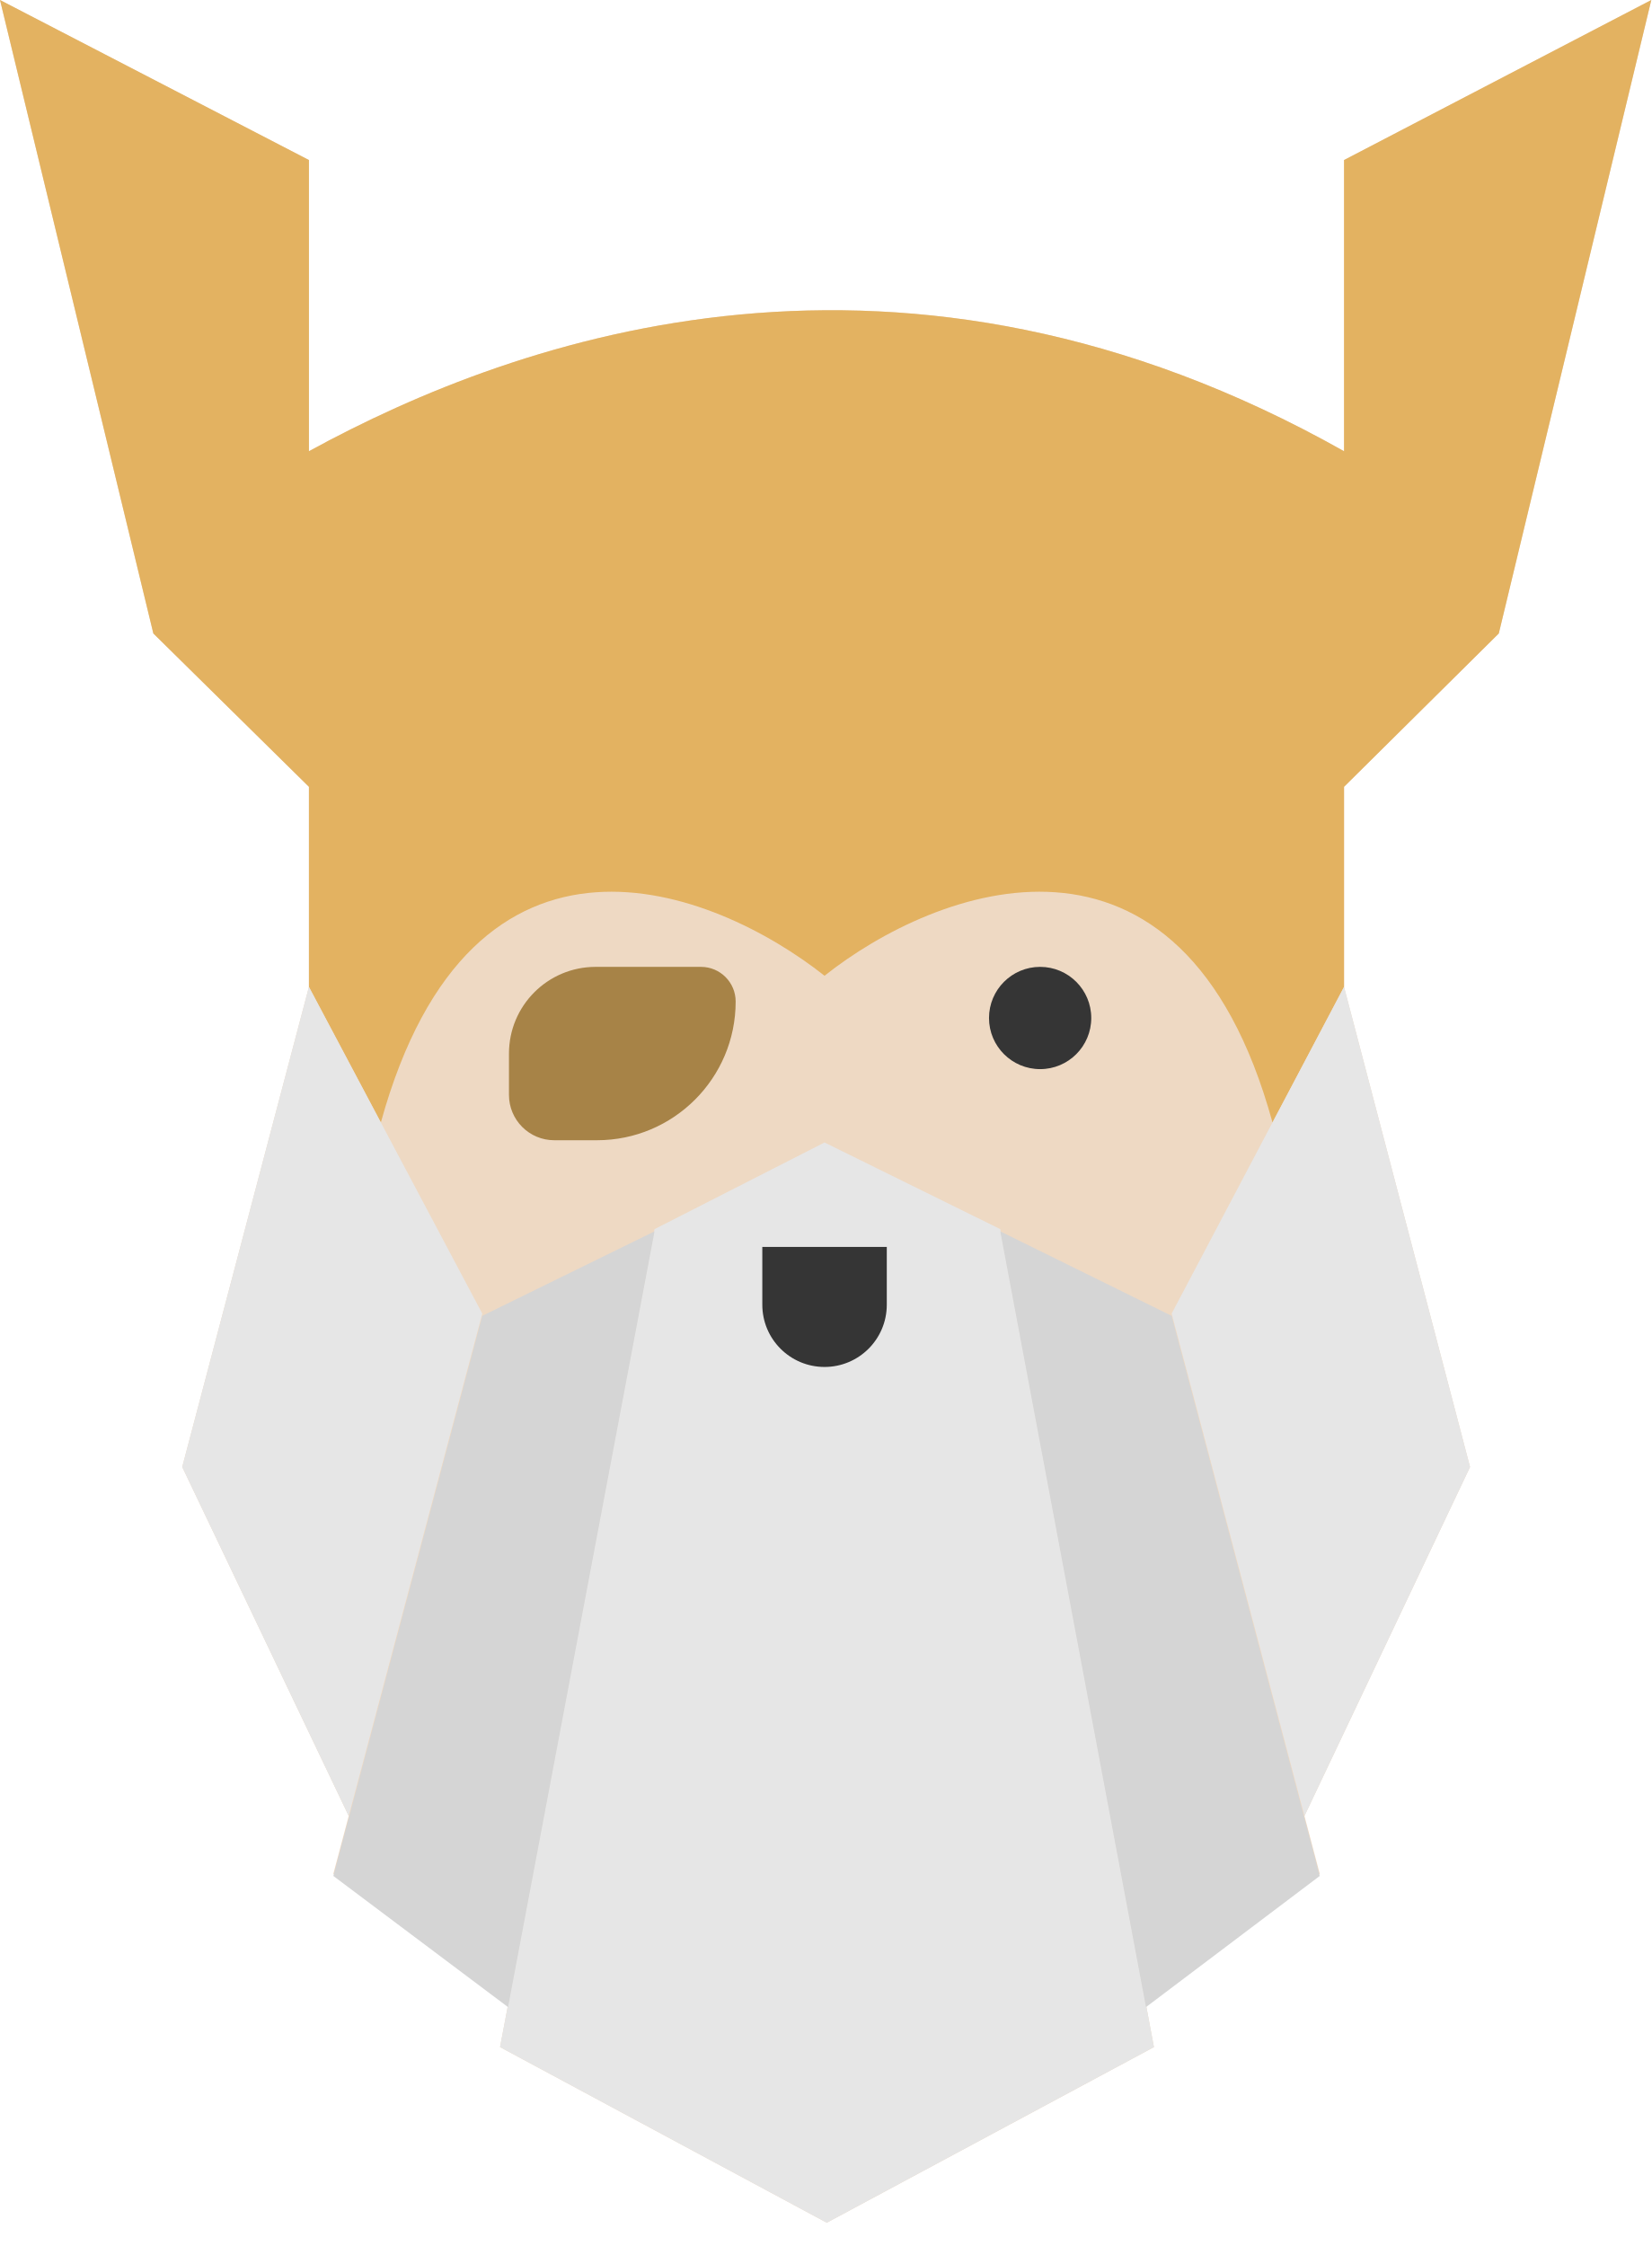
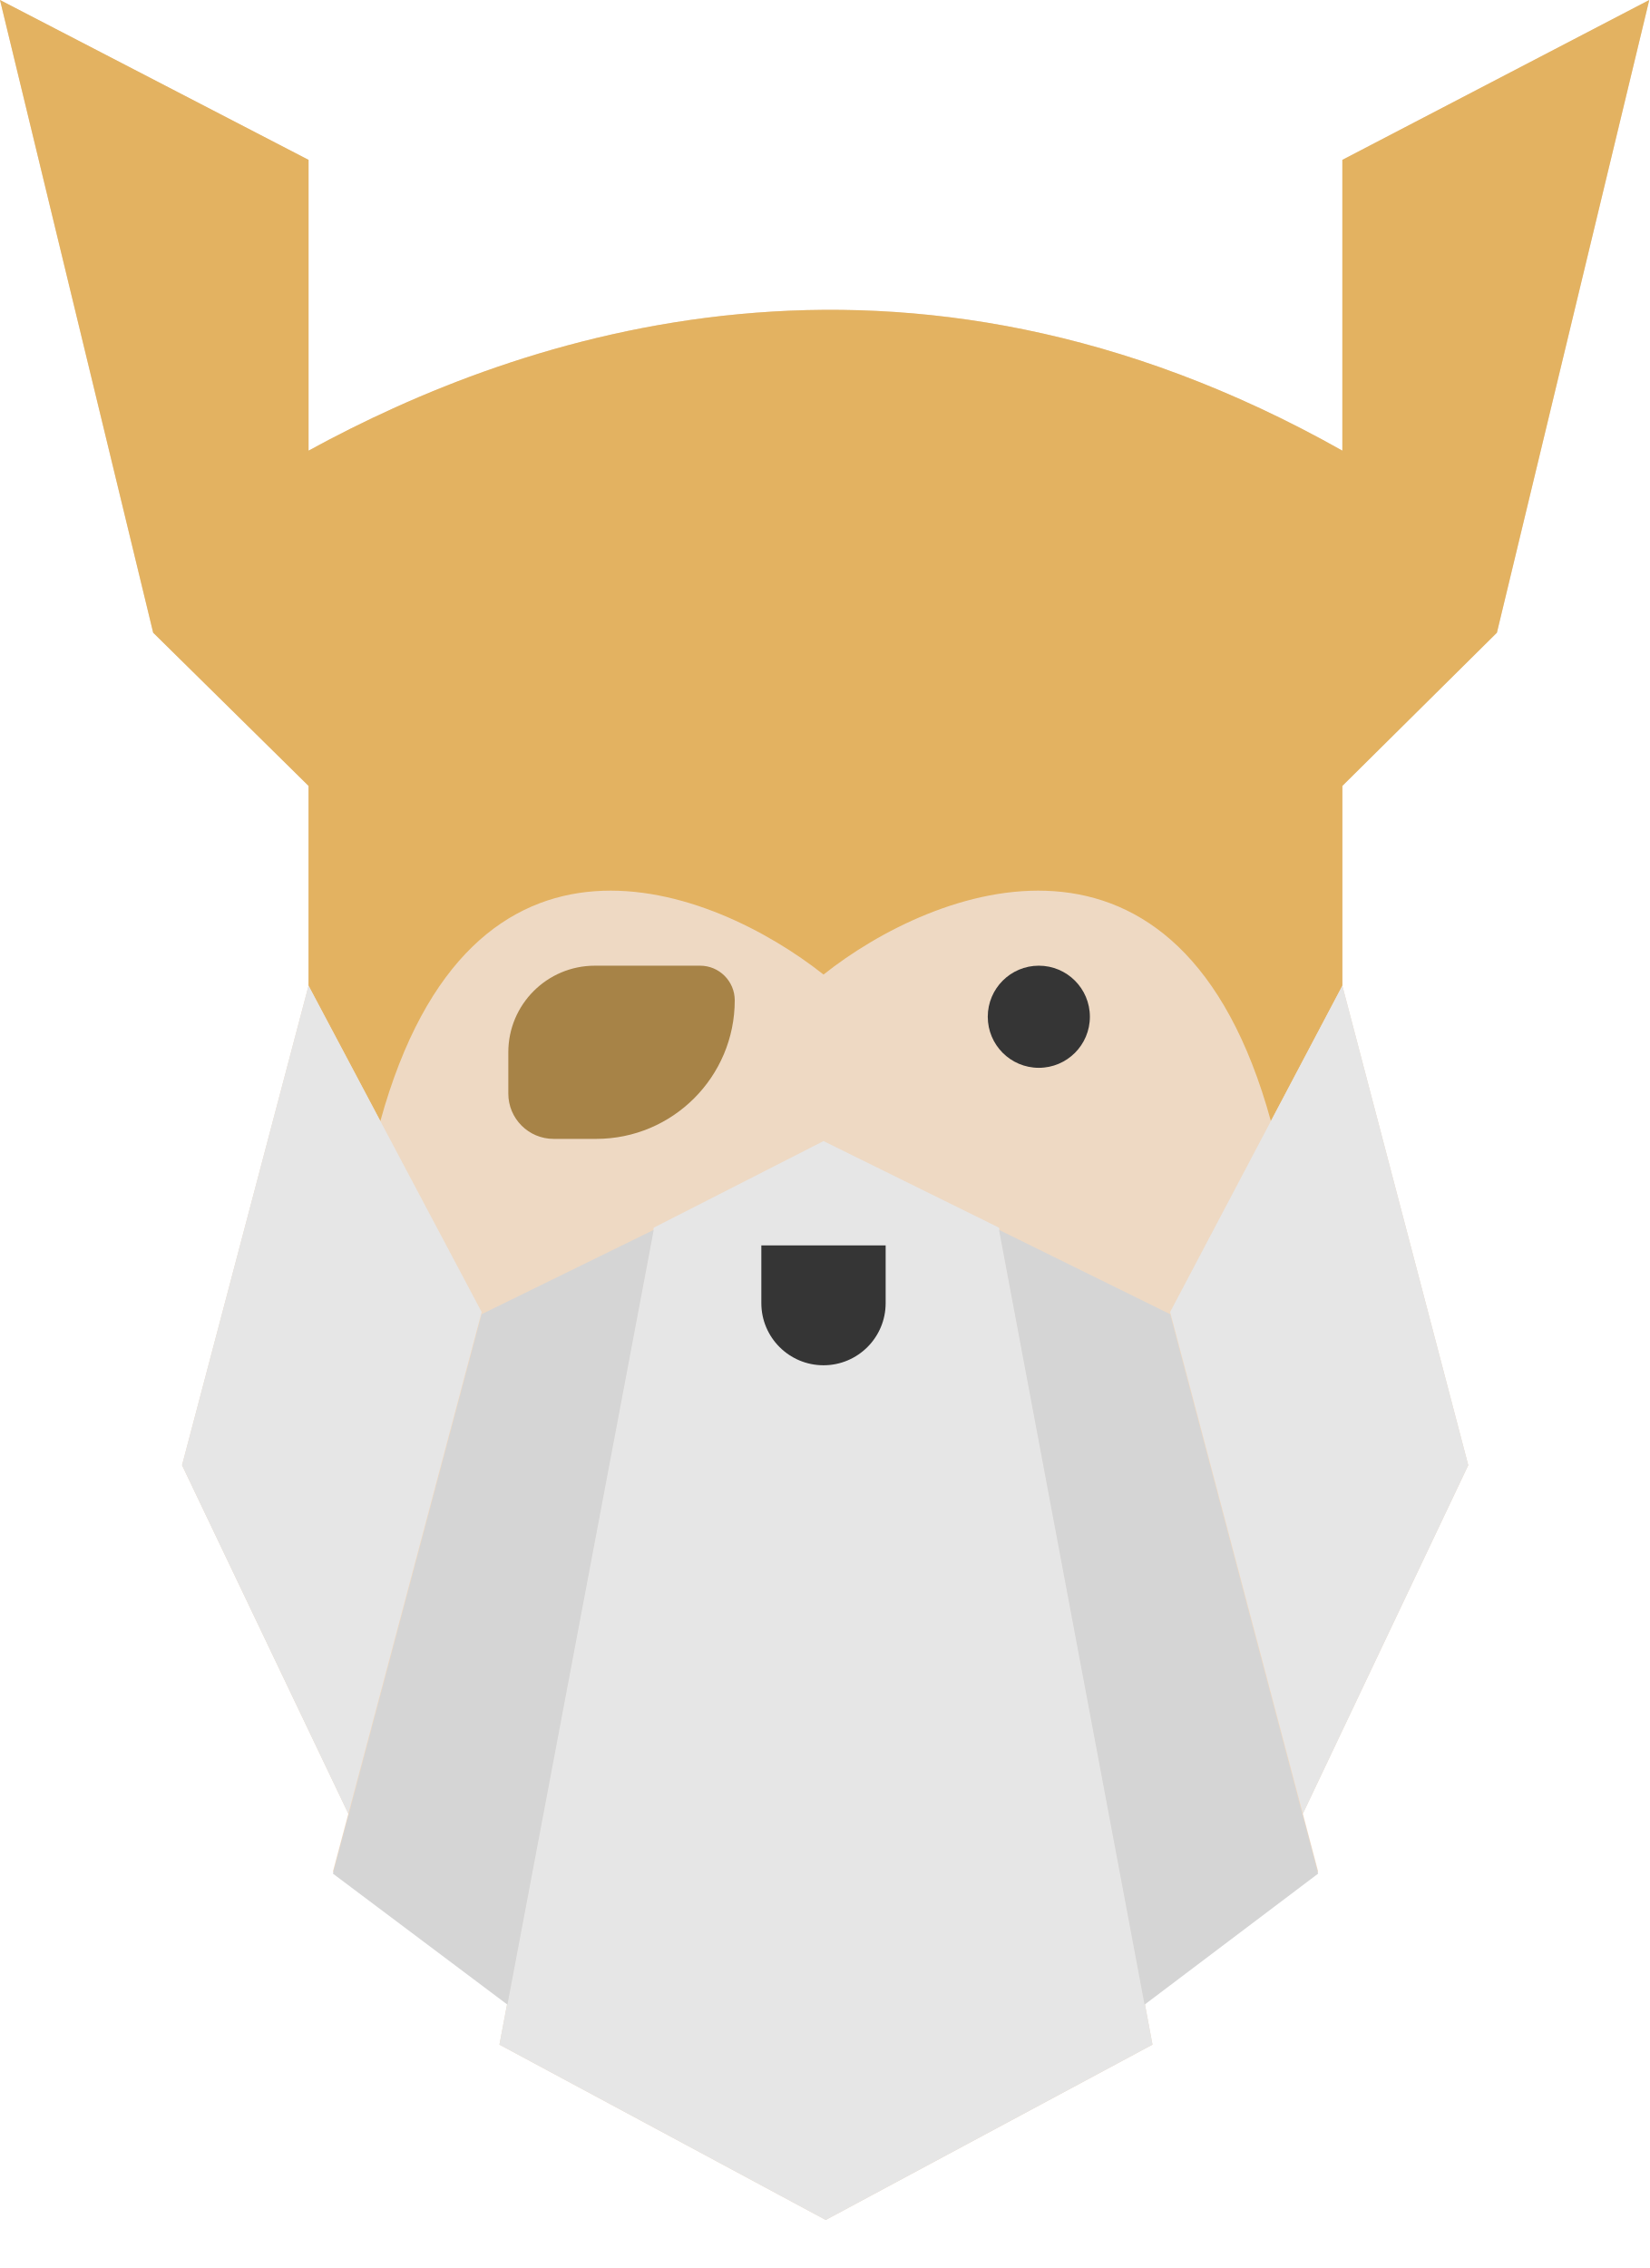
- <svg xmlns="http://www.w3.org/2000/svg" width="50" height="68" viewBox="0 0 50 68" fill="none">
-   <path d="M0 0L9.354 4.845V13.661C15.747 10.162 27.322 6.124 40.696 13.661V4.845L50 0L45.382 19.179L40.696 23.822V29.879L44.511 44.414L39.497 54.98L39.96 56.73L34.7 60.7L34.94 61.978L25.034 67.295L15.141 61.978L15.383 60.7L10.094 56.73L10.559 54.98L5.518 44.414L9.354 29.879V23.822L4.643 19.179L0 0Z" fill="#EED9C3" />
-   <path d="M9.354 4.845L0 0L4.643 19.179L9.354 23.822V26.851V29.879L10.443 31.931L11.532 33.984C14.297 23.97 21.618 26.895 24.966 29.542C28.297 26.895 35.779 23.97 38.53 33.984L40.696 29.879V23.822L45.382 19.179L50 0L40.696 4.845V13.661C27.322 6.124 15.747 10.162 9.354 13.661V9.253V4.845Z" fill="#E3B261" />
-   <path d="M15.141 61.978L25.034 67.295L34.94 61.978L34.7 60.7L30.288 37.214L24.966 34.59L19.818 37.214L15.383 60.7L15.141 61.978Z" fill="#E6E6E6" />
-   <path d="M14.603 39.771L10.559 54.98L5.518 44.414L9.354 29.879L11.532 33.984L14.603 39.771Z" fill="#E6E6E6" />
-   <path d="M35.476 39.771L39.497 54.98L44.511 44.414L40.696 29.879L38.53 33.984L35.476 39.771Z" fill="#E6E6E6" />
-   <circle cx="31.494" cy="30.821" r="1.548" fill="#353535" />
-   <path d="M15.411 31.898C15.411 30.448 16.585 29.273 18.035 29.273H21.225C21.805 29.273 22.275 29.743 22.275 30.323V30.323C22.275 32.642 20.395 34.522 18.075 34.522H16.783C16.025 34.522 15.411 33.908 15.411 33.149V31.898Z" fill="#A78347" />
-   <path d="M23.082 37.752H26.851V39.502C26.851 40.543 26.007 41.386 24.966 41.386V41.386C23.926 41.386 23.082 40.543 23.082 39.502V37.752Z" fill="#353535" />
-   <path d="M19.818 37.281L14.603 39.839L10.559 55.047L10.094 56.797L15.383 60.767L19.818 37.281Z" fill="#D5D5D5" />
-   <path d="M30.288 37.281L35.476 39.839L39.497 55.047L39.96 56.797L34.7 60.767L30.288 37.281Z" fill="#D5D5D5" />
+ <svg xmlns="http://www.w3.org/2000/svg" width="24" height="33" viewBox="0 0 24 33" fill="none">
+   <path d="M0 0L4.49 2.326V6.557C7.559 4.878 13.114 2.939 19.534 6.557V2.326L24 0L21.783 9.206L19.534 11.435V14.342L21.366 21.319L18.959 26.39L19.181 27.23L16.656 29.136L16.771 29.75L12.016 32.301L7.268 29.75L7.384 29.136L4.845 27.23L5.069 26.39L2.649 21.319L4.49 14.342V11.435L2.229 9.206L0 0Z" fill="#EED9C3" />
+   <path d="M4.49 2.326L0 0L2.229 9.206L4.49 11.435V12.888V14.342L5.013 15.327L5.535 16.312C6.863 11.506 10.377 12.91 11.984 14.18C13.582 12.91 17.174 11.506 18.494 16.312L19.534 14.342V11.435L21.783 9.206L24 0L19.534 2.326V6.557C13.114 2.939 7.559 4.878 4.49 6.557V4.441V2.326Z" fill="#E3B261" />
+   <path d="M7.268 29.75L12.016 32.301L16.771 29.75L16.656 29.136L14.538 17.863L11.984 16.603L9.513 17.863L7.384 29.136L7.268 29.75Z" fill="#E6E6E6" />
+   <path d="M7.009 19.09L5.069 26.39L2.649 21.319L4.49 14.342L5.535 16.312L7.009 19.09Z" fill="#E6E6E6" />
+   <path d="M17.028 19.09L18.959 26.39L21.366 21.319L19.534 14.342L18.494 16.312L17.028 19.09Z" fill="#E6E6E6" />
+   <circle cx="15.117" cy="14.794" r="0.743" fill="#353535" />
+   <path d="M7.397 15.311C7.397 14.615 7.961 14.051 8.657 14.051H10.188C10.466 14.051 10.692 14.277 10.692 14.555V14.555C10.692 15.668 9.789 16.571 8.676 16.571H8.056C7.692 16.571 7.397 16.276 7.397 15.912V15.311Z" fill="#A78347" />
+   <path d="M11.079 18.121H12.888V18.961C12.888 19.46 12.483 19.865 11.984 19.865V19.865C11.484 19.865 11.079 19.46 11.079 18.961V18.121Z" fill="#353535" />
+   <path d="M9.513 17.895L7.009 19.122L5.069 26.423L4.845 27.262L7.384 29.168L9.513 17.895Z" fill="#D5D5D5" />
+   <path d="M14.538 17.895L17.028 19.122L18.959 26.423L19.181 27.262L16.656 29.168L14.538 17.895Z" fill="#D5D5D5" />
</svg>
